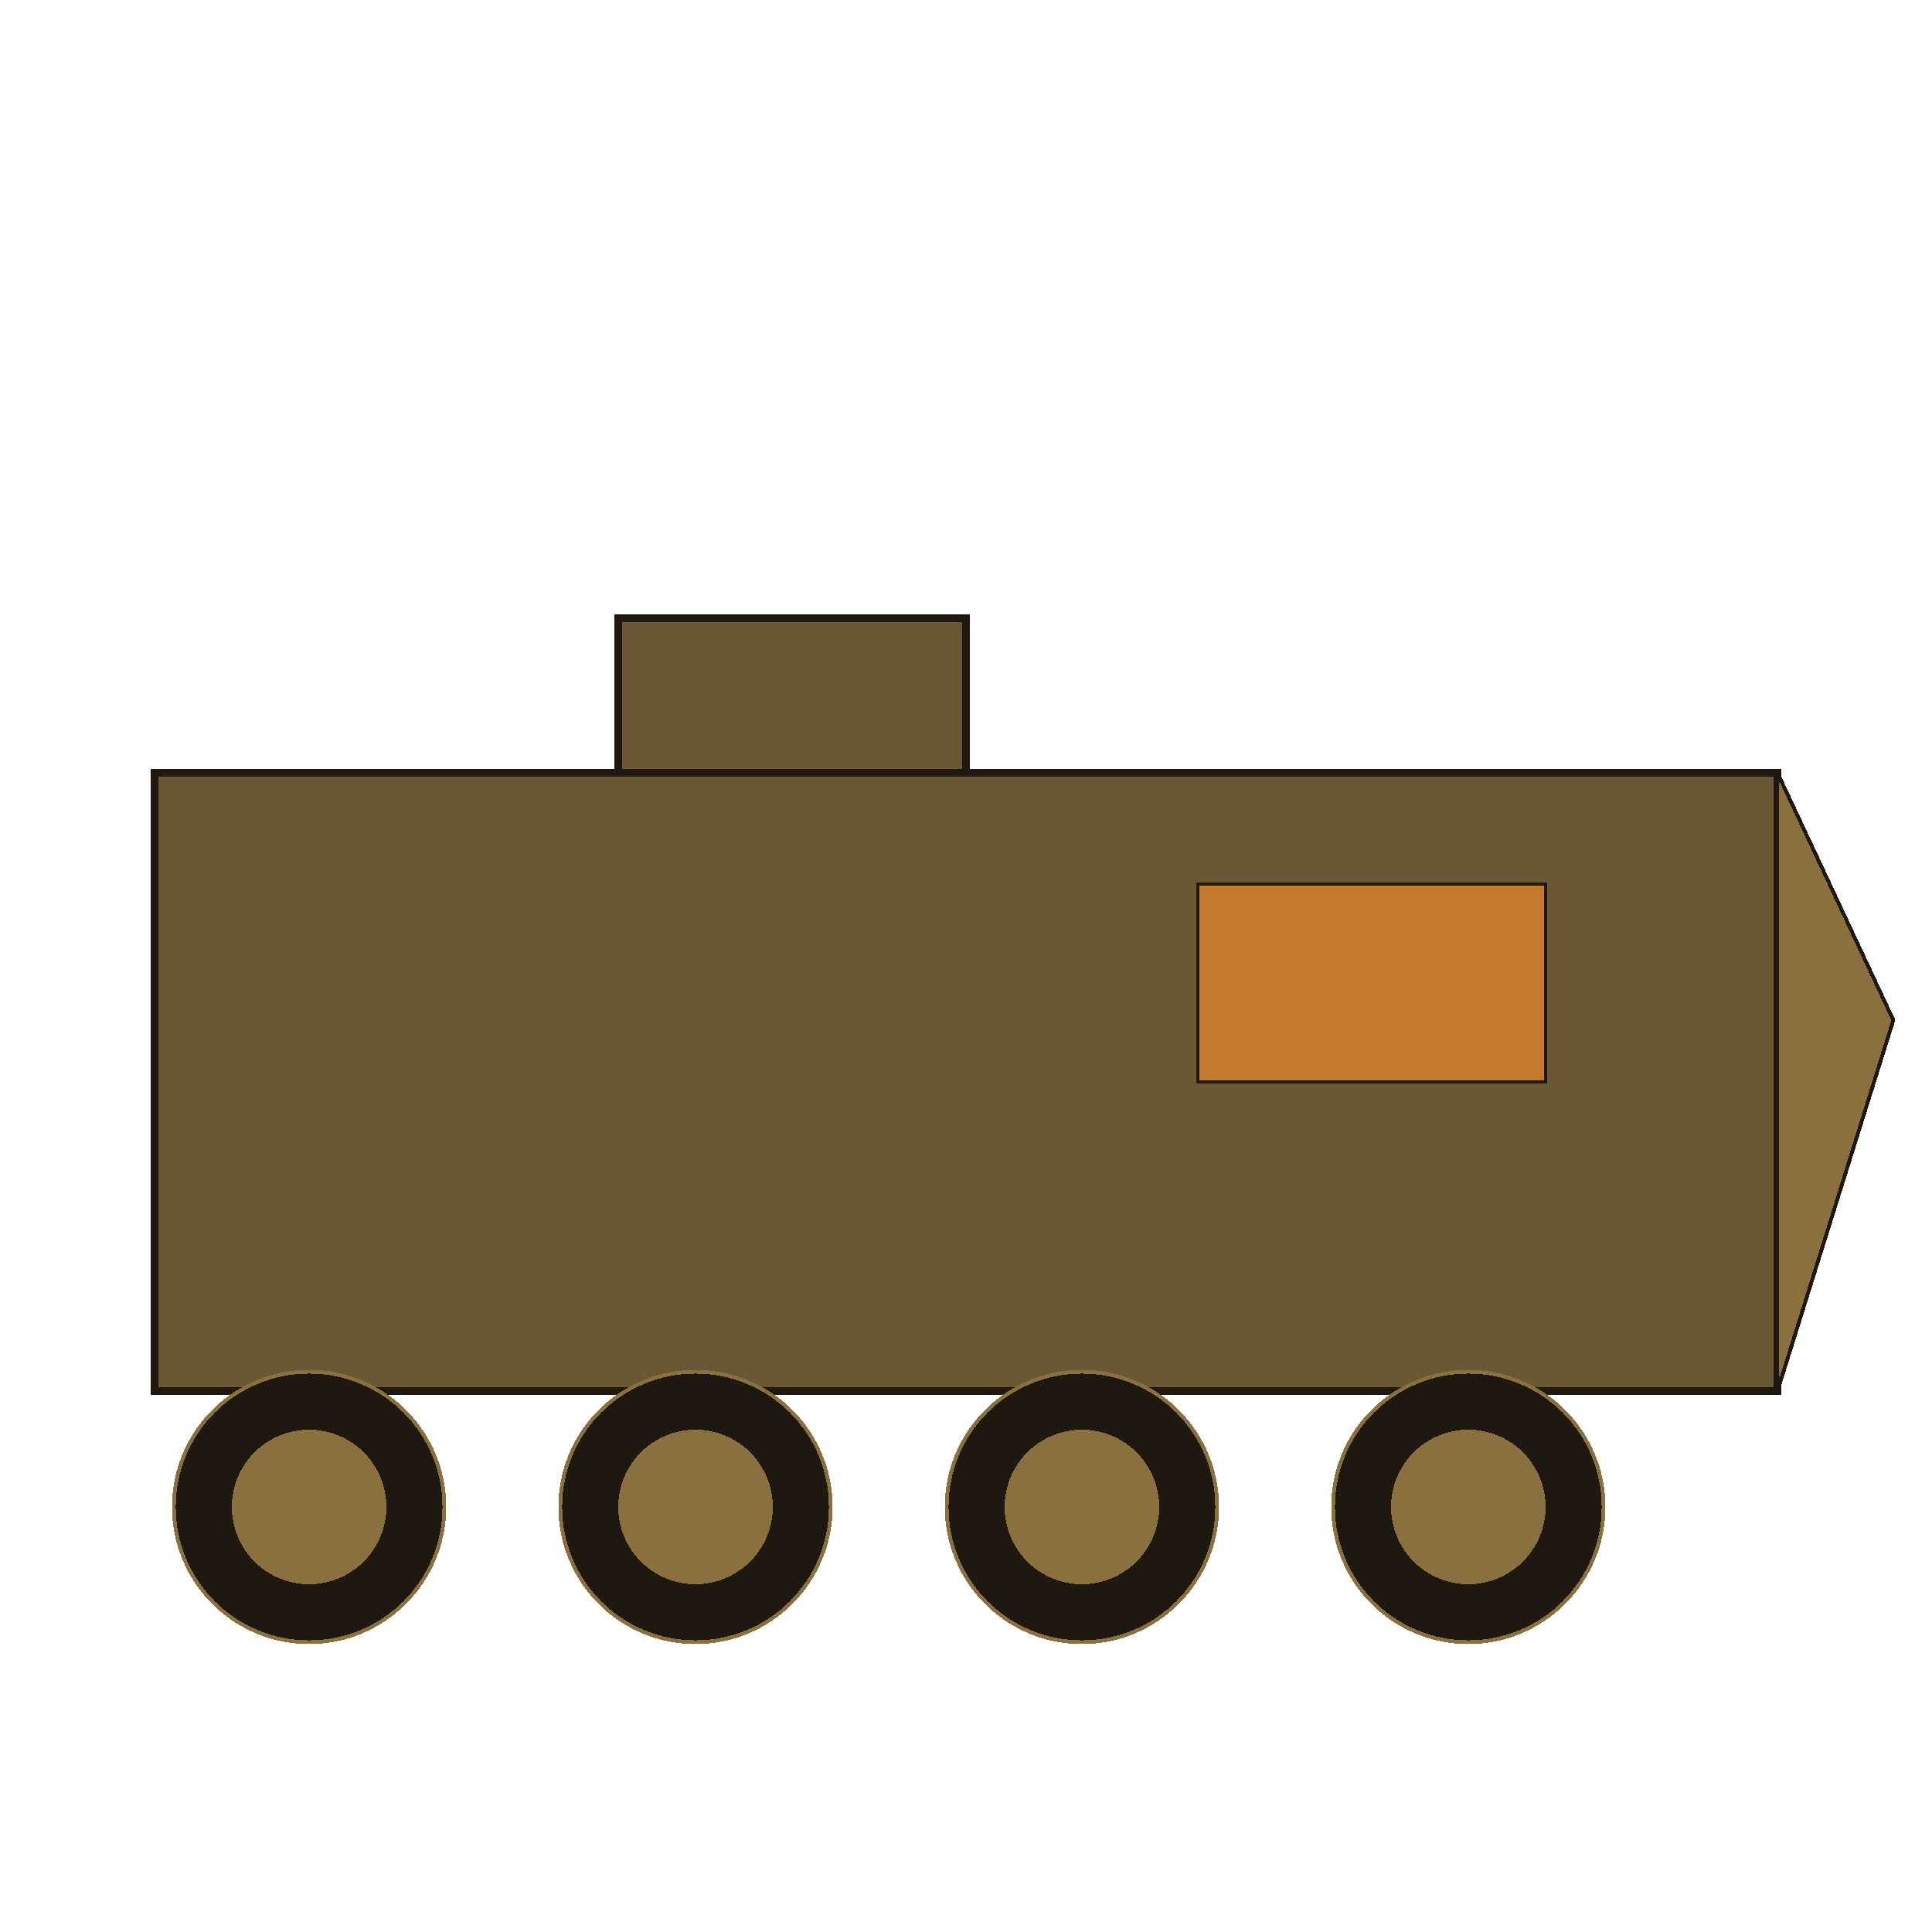
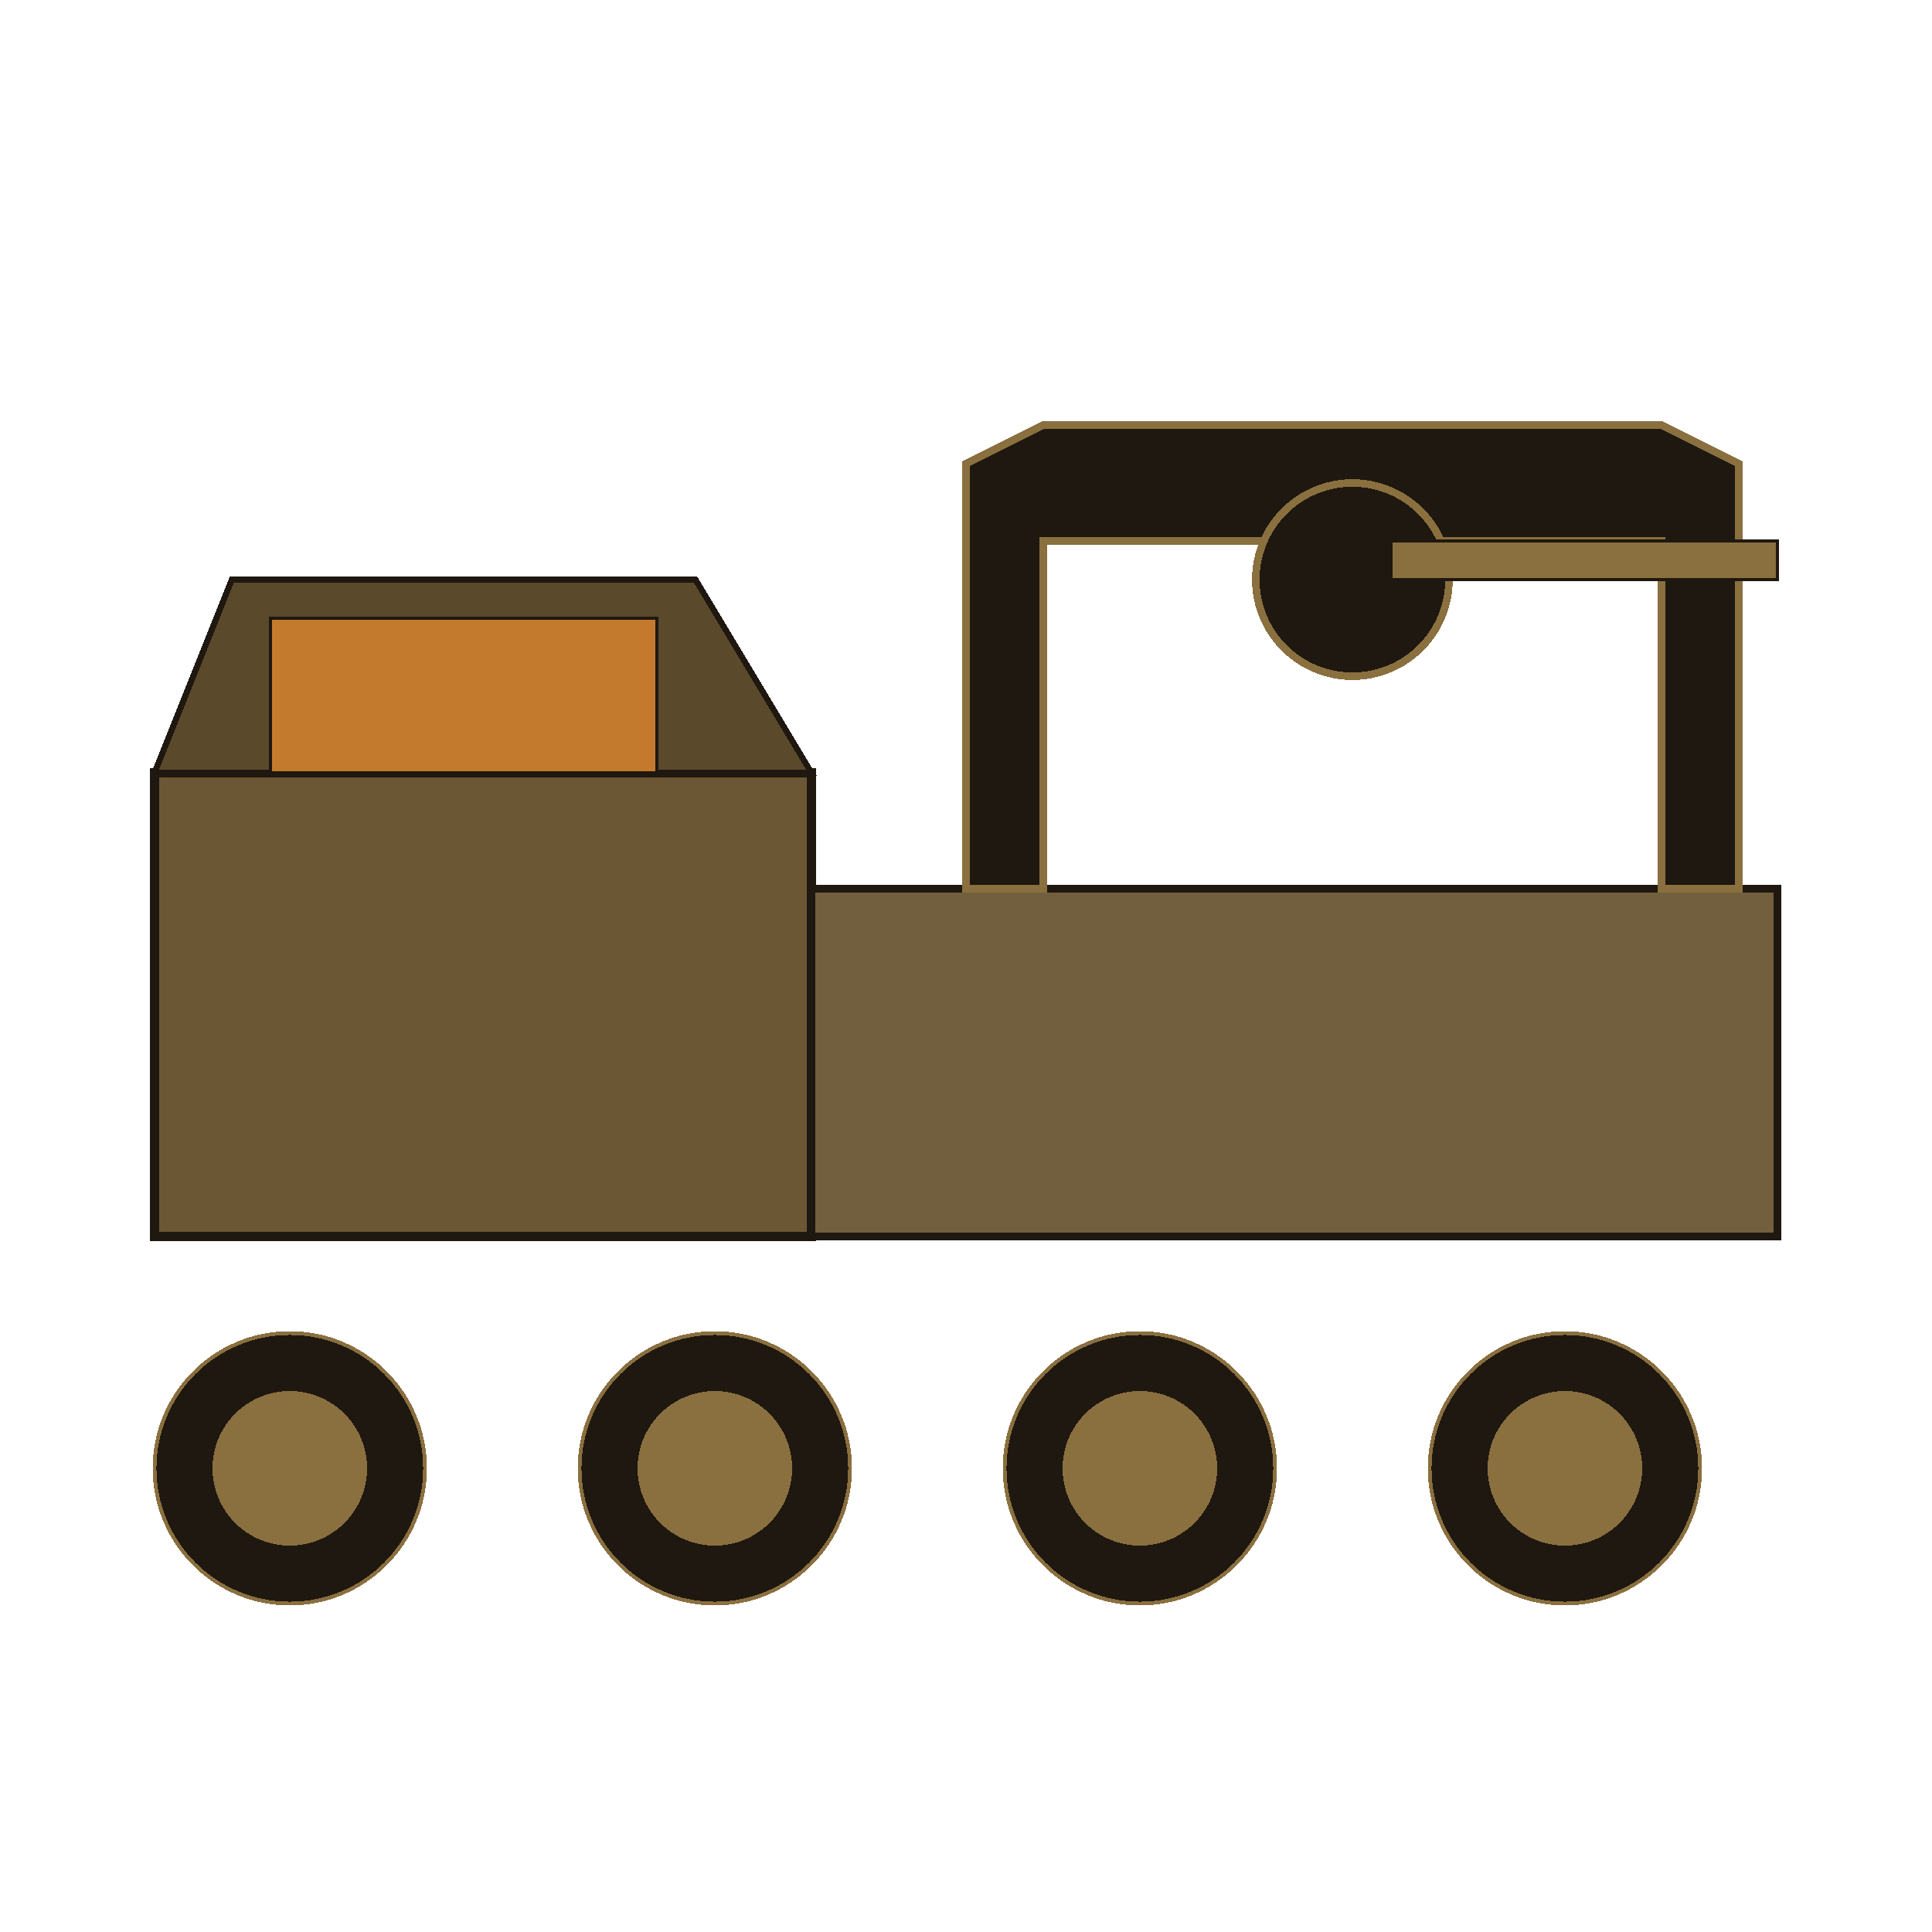
<svg xmlns="http://www.w3.org/2000/svg" viewBox="0 0 256 256" width="256" height="256" shape-rendering="crispEdges">
-   <rect x="20.48" y="102.40" width="215.04" height="81.92" fill="#6b5733" stroke="#1f1810" stroke-width="1.00" />
-   <polygon points="235.52,102.40 250.88,135.17 235.52,184.32" fill="#8a6f3f" stroke="#1f1810" stroke-width="0.50" />
-   <rect x="158.72" y="117.15" width="46.08" height="26.21" fill="#c47a2d" stroke="#1f1810" stroke-width="0.50" />
-   <circle cx="40.96" cy="199.68" r="17.92" fill="#1f1810" stroke="#8a6f3f" stroke-width="0.50" />
-   <circle cx="40.96" cy="199.68" r="10.24" fill="#8a6f3f" />
-   <circle cx="92.16" cy="199.68" r="17.92" fill="#1f1810" stroke="#8a6f3f" stroke-width="0.50" />
-   <circle cx="92.16" cy="199.68" r="10.24" fill="#8a6f3f" />
-   <circle cx="143.36" cy="199.68" r="17.92" fill="#1f1810" stroke="#8a6f3f" stroke-width="0.50" />
-   <circle cx="143.36" cy="199.68" r="10.24" fill="#8a6f3f" />
-   <circle cx="194.56" cy="199.68" r="17.92" fill="#1f1810" stroke="#8a6f3f" stroke-width="0.50" />
-   <circle cx="194.56" cy="199.68" r="10.24" fill="#8a6f3f" />
-   <rect x="81.92" y="81.92" width="46.08" height="20.48" fill="#6b5733" stroke="#1f1810" stroke-width="1.00" />
+   <rect x="20.48" y="102.40" width="87.04" height="61.44" fill="#6b5733" stroke="#1f1810" stroke-width="1.20" />
+   <polygon points="20.48,102.40 107.52,102.40 92.16,76.80 30.72,76.80" fill="#5a492b" stroke="#1f1810" stroke-width="0.80" />
+   <rect x="35.84" y="81.92" width="51.20" height="20.48" fill="#c47a2d" stroke="#1f1810" stroke-width="0.50" />
+   <rect x="107.52" y="117.76" width="128.00" height="46.08" fill="#725f3d" stroke="#1f1810" stroke-width="1.00" />
+   <polygon points="128.00,117.76 128.00,61.44 138.24,56.32 220.16,56.32 230.40,61.44 230.40,117.76 220.16,117.76 220.16,71.68 138.24,71.68 138.24,117.76" fill="#1f1810" stroke="#8a6f3f" stroke-width="1.00" />
+   <circle cx="179.20" cy="76.80" r="12.80" fill="#1f1810" stroke="#8a6f3f" stroke-width="1.00" />
+   <rect x="184.32" y="71.68" width="51.20" height="5.12" fill="#8a6f3f" stroke="#1f1810" stroke-width="0.50" />
+   <circle cx="38.40" cy="194.56" r="17.92" fill="#1f1810" stroke="#8a6f3f" stroke-width="0.50" />
+   <circle cx="38.40" cy="194.56" r="10.24" fill="#8a6f3f" />
+   <circle cx="94.72" cy="194.56" r="17.92" fill="#1f1810" stroke="#8a6f3f" stroke-width="0.50" />
+   <circle cx="94.72" cy="194.56" r="10.24" fill="#8a6f3f" />
+   <circle cx="151.04" cy="194.56" r="17.92" fill="#1f1810" stroke="#8a6f3f" stroke-width="0.50" />
+   <circle cx="151.04" cy="194.56" r="10.24" fill="#8a6f3f" />
+   <circle cx="207.36" cy="194.56" r="17.92" fill="#1f1810" stroke="#8a6f3f" stroke-width="0.50" />
+   <circle cx="207.36" cy="194.56" r="10.24" fill="#8a6f3f" />
</svg>
